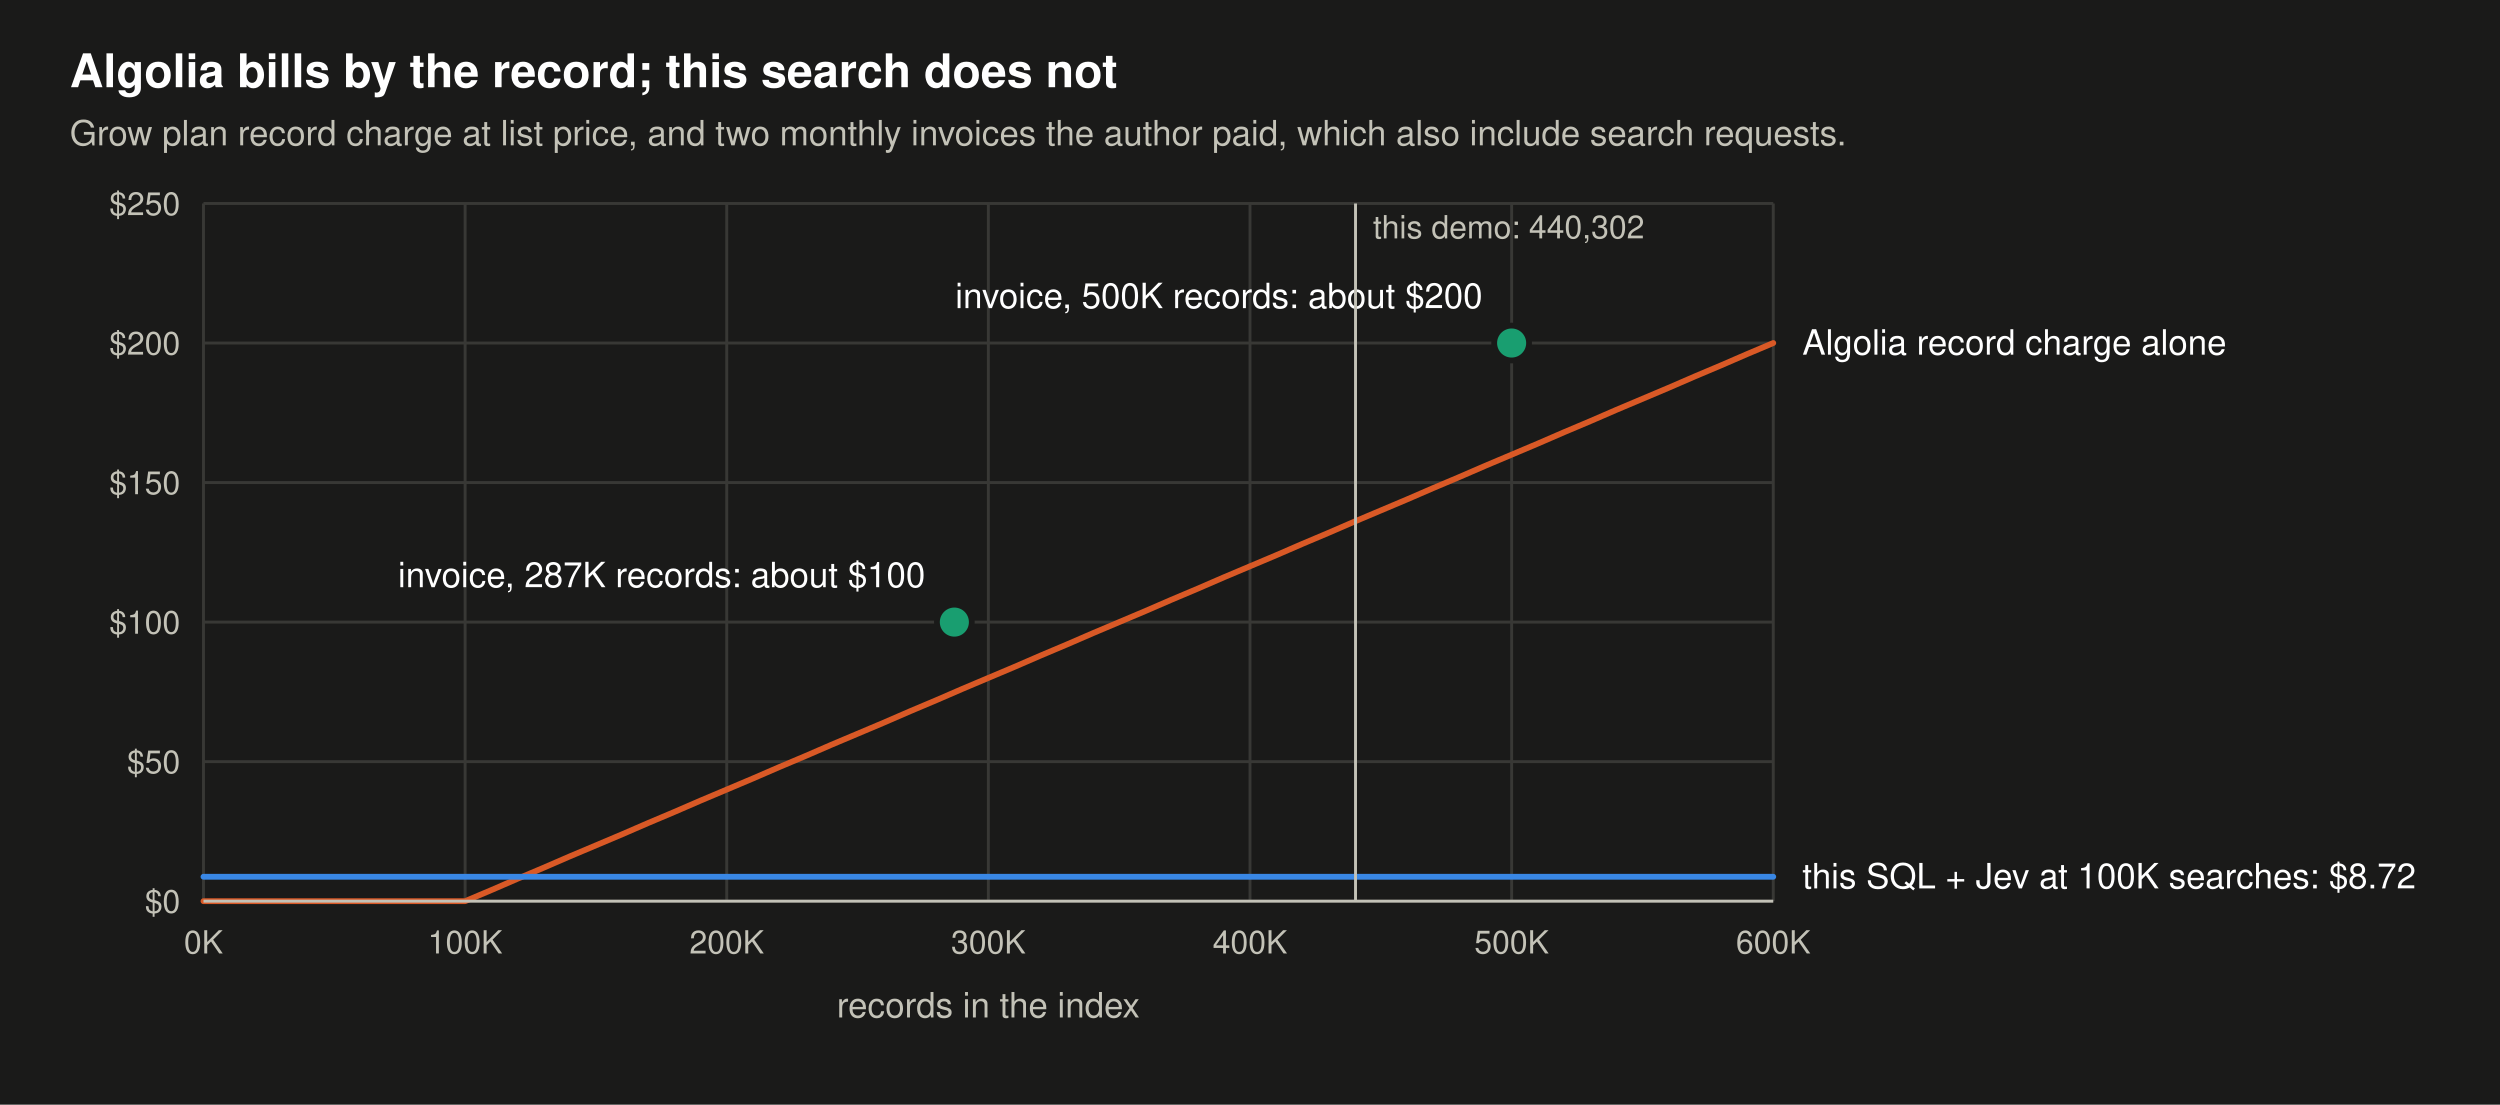
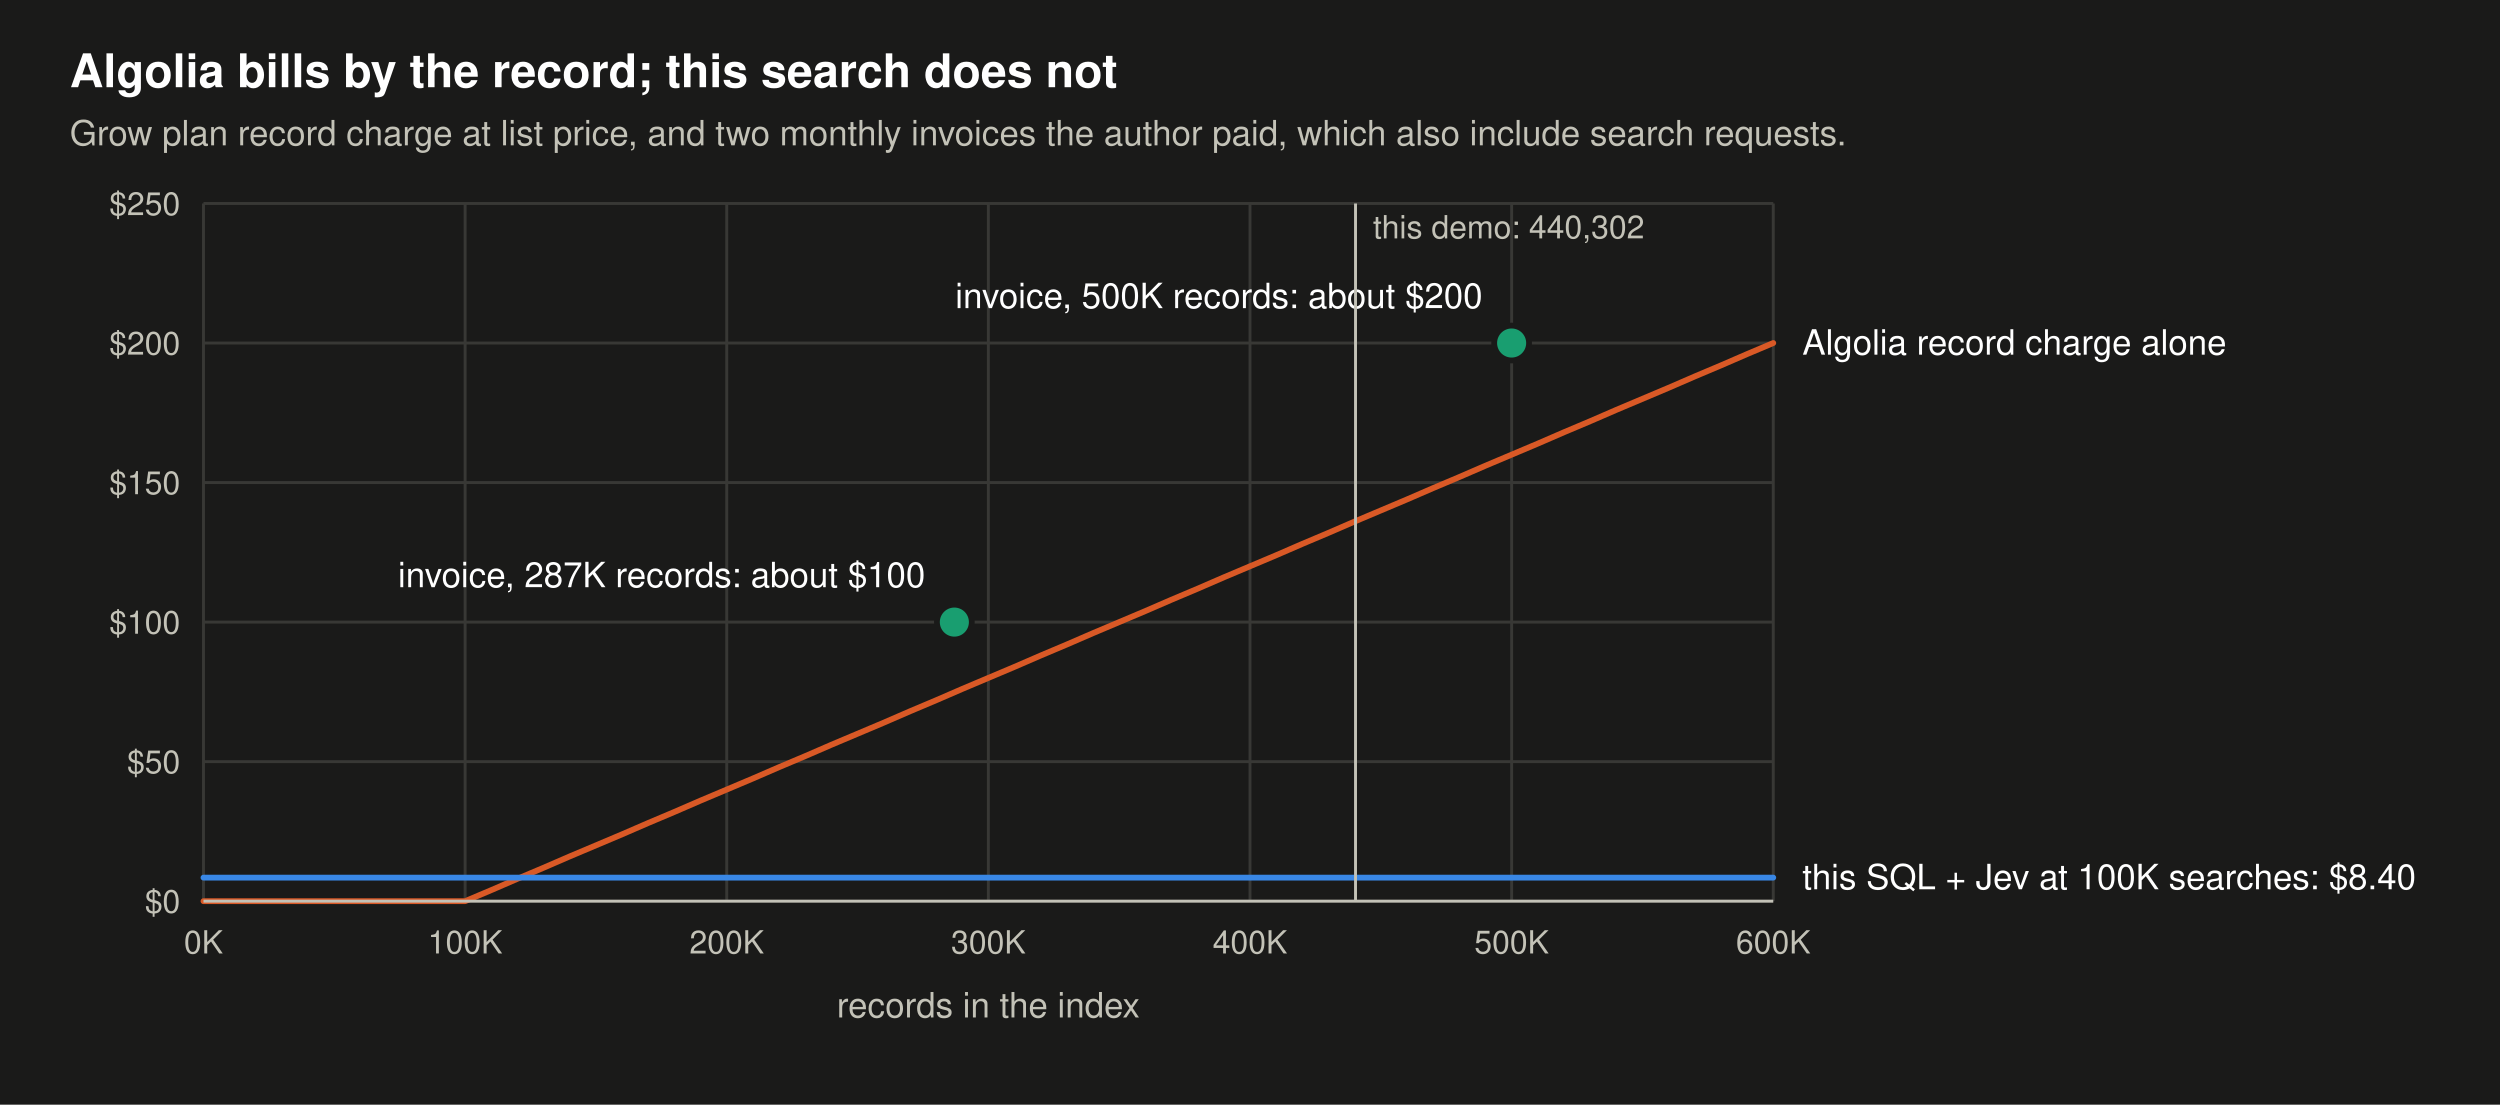
<svg xmlns="http://www.w3.org/2000/svg" width="860" height="380" viewBox="0 0 860 380" role="img" font-family="-apple-system, 'Segoe UI', Helvetica, Arial, sans-serif">
  <rect width="860" height="380" fill="#1a1a19" />
  <text x="24.0" y="30.0" font-size="16" fill="#ffffff" font-weight="600">Algolia bills by the record; this search does not</text>
  <text x="24.0" y="50.0" font-size="12" fill="#c3c2b7">Grow plan record charge at list price, and two monthly invoices the author paid, which also include search requests.</text>
  <line x1="70.0" y1="310.0" x2="610.0" y2="310.0" stroke="#383835" stroke-width="1" />
  <text x="62.0" y="314.0" font-size="11" fill="#c3c2b7" text-anchor="end">$0</text>
  <line x1="70.0" y1="262.0" x2="610.0" y2="262.0" stroke="#383835" stroke-width="1" />
  <text x="62.0" y="266.0" font-size="11" fill="#c3c2b7" text-anchor="end">$50</text>
  <line x1="70.0" y1="214.0" x2="610.0" y2="214.0" stroke="#383835" stroke-width="1" />
  <text x="62.0" y="218.0" font-size="11" fill="#c3c2b7" text-anchor="end">$100</text>
  <line x1="70.0" y1="166.0" x2="610.0" y2="166.0" stroke="#383835" stroke-width="1" />
  <text x="62.0" y="170.0" font-size="11" fill="#c3c2b7" text-anchor="end">$150</text>
  <line x1="70.0" y1="118.0" x2="610.0" y2="118.0" stroke="#383835" stroke-width="1" />
  <text x="62.0" y="122.0" font-size="11" fill="#c3c2b7" text-anchor="end">$200</text>
  <line x1="70.0" y1="70.0" x2="610.0" y2="70.0" stroke="#383835" stroke-width="1" />
  <text x="62.0" y="74.0" font-size="11" fill="#c3c2b7" text-anchor="end">$250</text>
  <line x1="70.0" y1="70.0" x2="70.0" y2="310.0" stroke="#383835" stroke-width="1" />
  <text x="70.0" y="328.0" font-size="11" fill="#c3c2b7" text-anchor="middle">0K</text>
  <line x1="160.0" y1="70.0" x2="160.0" y2="310.0" stroke="#383835" stroke-width="1" />
  <text x="160.0" y="328.0" font-size="11" fill="#c3c2b7" text-anchor="middle">100K</text>
  <line x1="250.0" y1="70.0" x2="250.0" y2="310.0" stroke="#383835" stroke-width="1" />
  <text x="250.0" y="328.0" font-size="11" fill="#c3c2b7" text-anchor="middle">200K</text>
  <line x1="340.0" y1="70.0" x2="340.0" y2="310.0" stroke="#383835" stroke-width="1" />
  <text x="340.0" y="328.0" font-size="11" fill="#c3c2b7" text-anchor="middle">300K</text>
  <line x1="430.0" y1="70.0" x2="430.0" y2="310.0" stroke="#383835" stroke-width="1" />
  <text x="430.0" y="328.0" font-size="11" fill="#c3c2b7" text-anchor="middle">400K</text>
  <line x1="520.0" y1="70.0" x2="520.0" y2="310.0" stroke="#383835" stroke-width="1" />
  <text x="520.0" y="328.0" font-size="11" fill="#c3c2b7" text-anchor="middle">500K</text>
  <line x1="610.0" y1="70.0" x2="610.0" y2="310.0" stroke="#383835" stroke-width="1" />
  <text x="610.0" y="328.0" font-size="11" fill="#c3c2b7" text-anchor="middle">600K</text>
  <text x="340.0" y="350.0" font-size="12" fill="#c3c2b7" text-anchor="middle">records in the index</text>
  <path d="M70.0,310.0L79.0,310.0L88.0,310.0L97.0,310.0L106.0,310.0L115.0,310.0L124.0,310.0L133.0,310.0L142.0,310.0L151.0,310.0L160.0,310.0L169.0,306.2L178.0,302.3L187.0,298.5L196.0,294.6L205.0,290.8L214.0,287.0L223.0,283.1L232.0,279.3L241.0,275.4L250.0,271.6L259.0,267.8L268.0,263.9L277.0,260.1L286.0,256.2L295.0,252.4L304.0,248.6L313.0,244.7L322.0,240.9L331.0,237.0L340.0,233.2L349.0,229.4L358.0,225.5L367.0,221.7L376.0,217.8L385.0,214.0L394.0,210.2L403.0,206.3L412.0,202.5L421.0,198.6L430.0,194.8L439.0,191.0L448.0,187.1L457.0,183.3L466.0,179.4L475.0,175.6L484.0,171.8L493.0,167.9L502.0,164.1L511.0,160.2L520.0,156.4L529.0,152.6L538.0,148.7L547.0,144.9L556.0,141.0L565.0,137.2L574.0,133.4L583.0,129.5L592.0,125.7L601.0,121.8L610.0,118.0" fill="none" stroke="#d95926" stroke-width="2" stroke-linejoin="round" stroke-linecap="round" />
  <text x="620.0" y="122.0" font-size="12" fill="#ffffff">Algolia record charge alone</text>
-   <path d="M70.0,301.6L610.0,301.6" fill="none" stroke="#3987e5" stroke-width="2" stroke-linejoin="round" stroke-linecap="round" />
-   <text x="620.0" y="305.6" font-size="12" fill="#ffffff">this SQL + Jev at 100K searches: $8.72</text>
+   <path d="M70.0,301.9L610.0,301.9" fill="none" stroke="#3987e5" stroke-width="2" stroke-linejoin="round" stroke-linecap="round" />
+   <text x="620.0" y="305.9" font-size="12" fill="#ffffff">this SQL + Jev at 100K searches: $8.40</text>
  <circle cx="328.3" cy="214.0" r="6" fill="#199e70" stroke="#1a1a19" stroke-width="2" />
  <text x="318.3" y="202.0" font-size="12" fill="#ffffff" text-anchor="end">invoice, 287K records: about $100</text>
  <circle cx="520.0" cy="118.0" r="6" fill="#199e70" stroke="#1a1a19" stroke-width="2" />
  <text x="510.0" y="106.0" font-size="12" fill="#ffffff" text-anchor="end">invoice, 500K records: about $200</text>
  <line x1="466.3" y1="70.0" x2="466.3" y2="310.0" stroke="#c3c2b7" stroke-width="1" />
  <text x="472.3" y="82.0" font-size="11" fill="#c3c2b7">this demo: 440,302</text>
  <line x1="70.0" y1="310.0" x2="610.0" y2="310.0" stroke="#c3c2b7" stroke-width="1" />
</svg>
